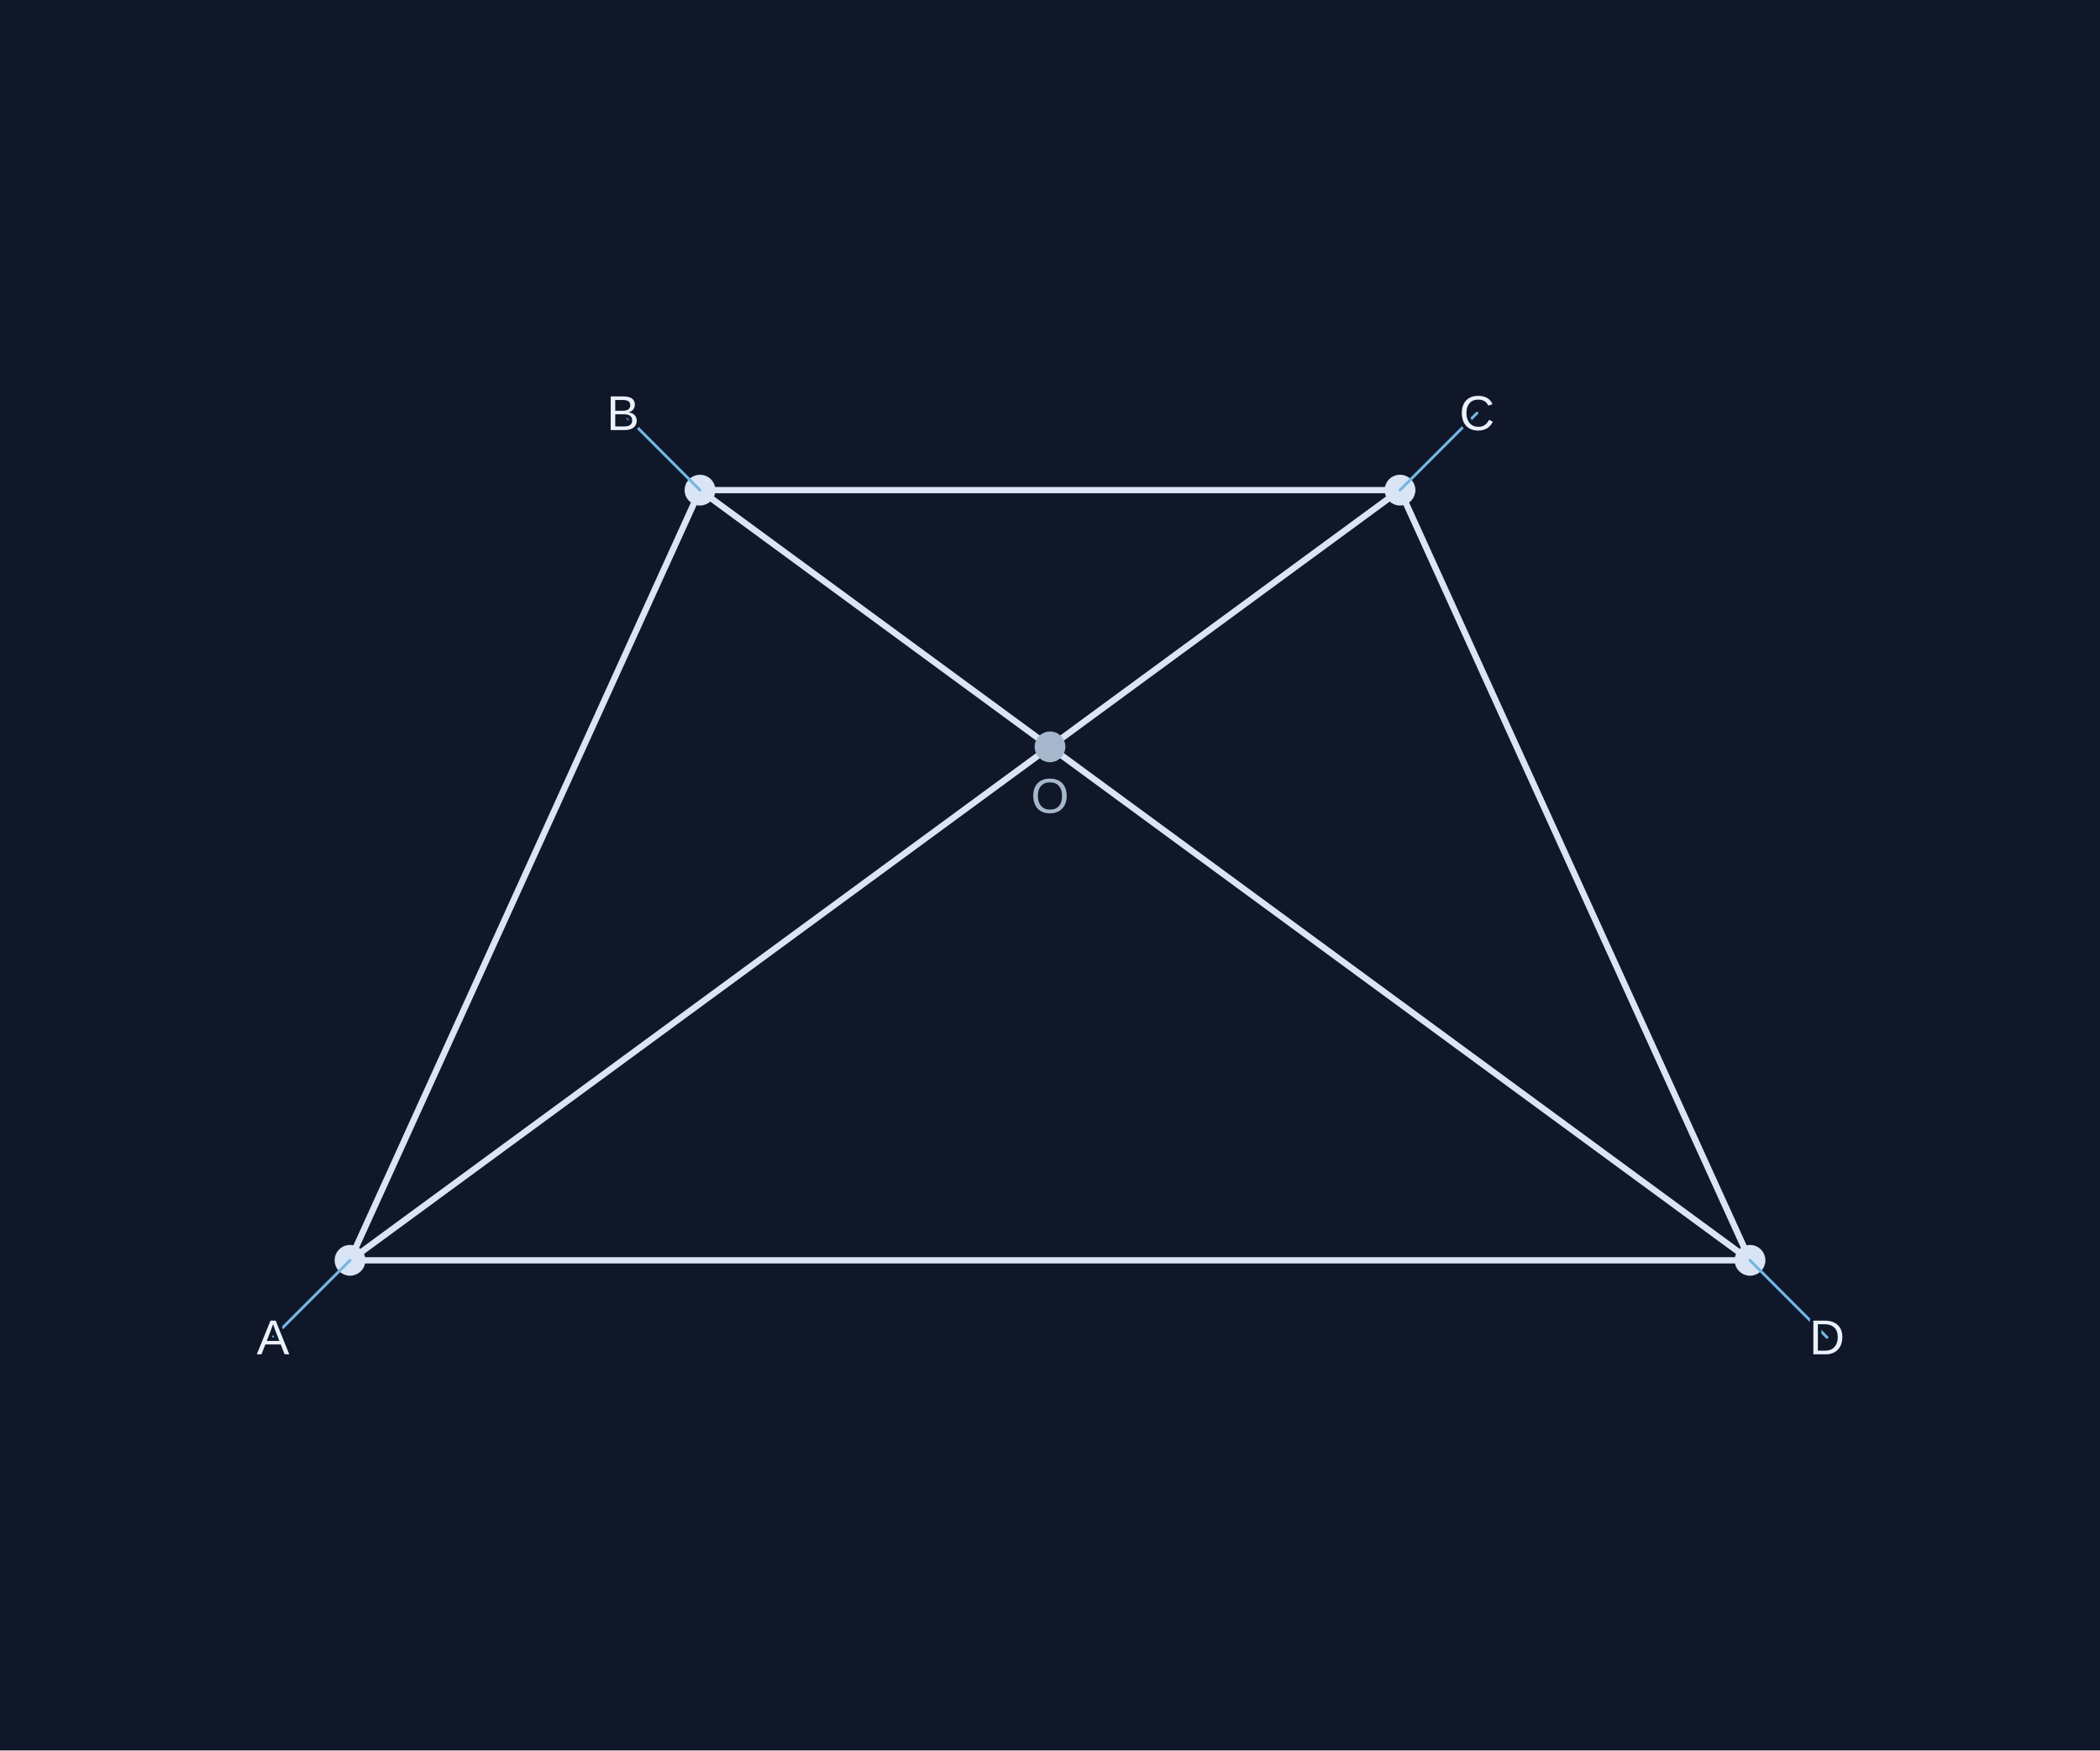
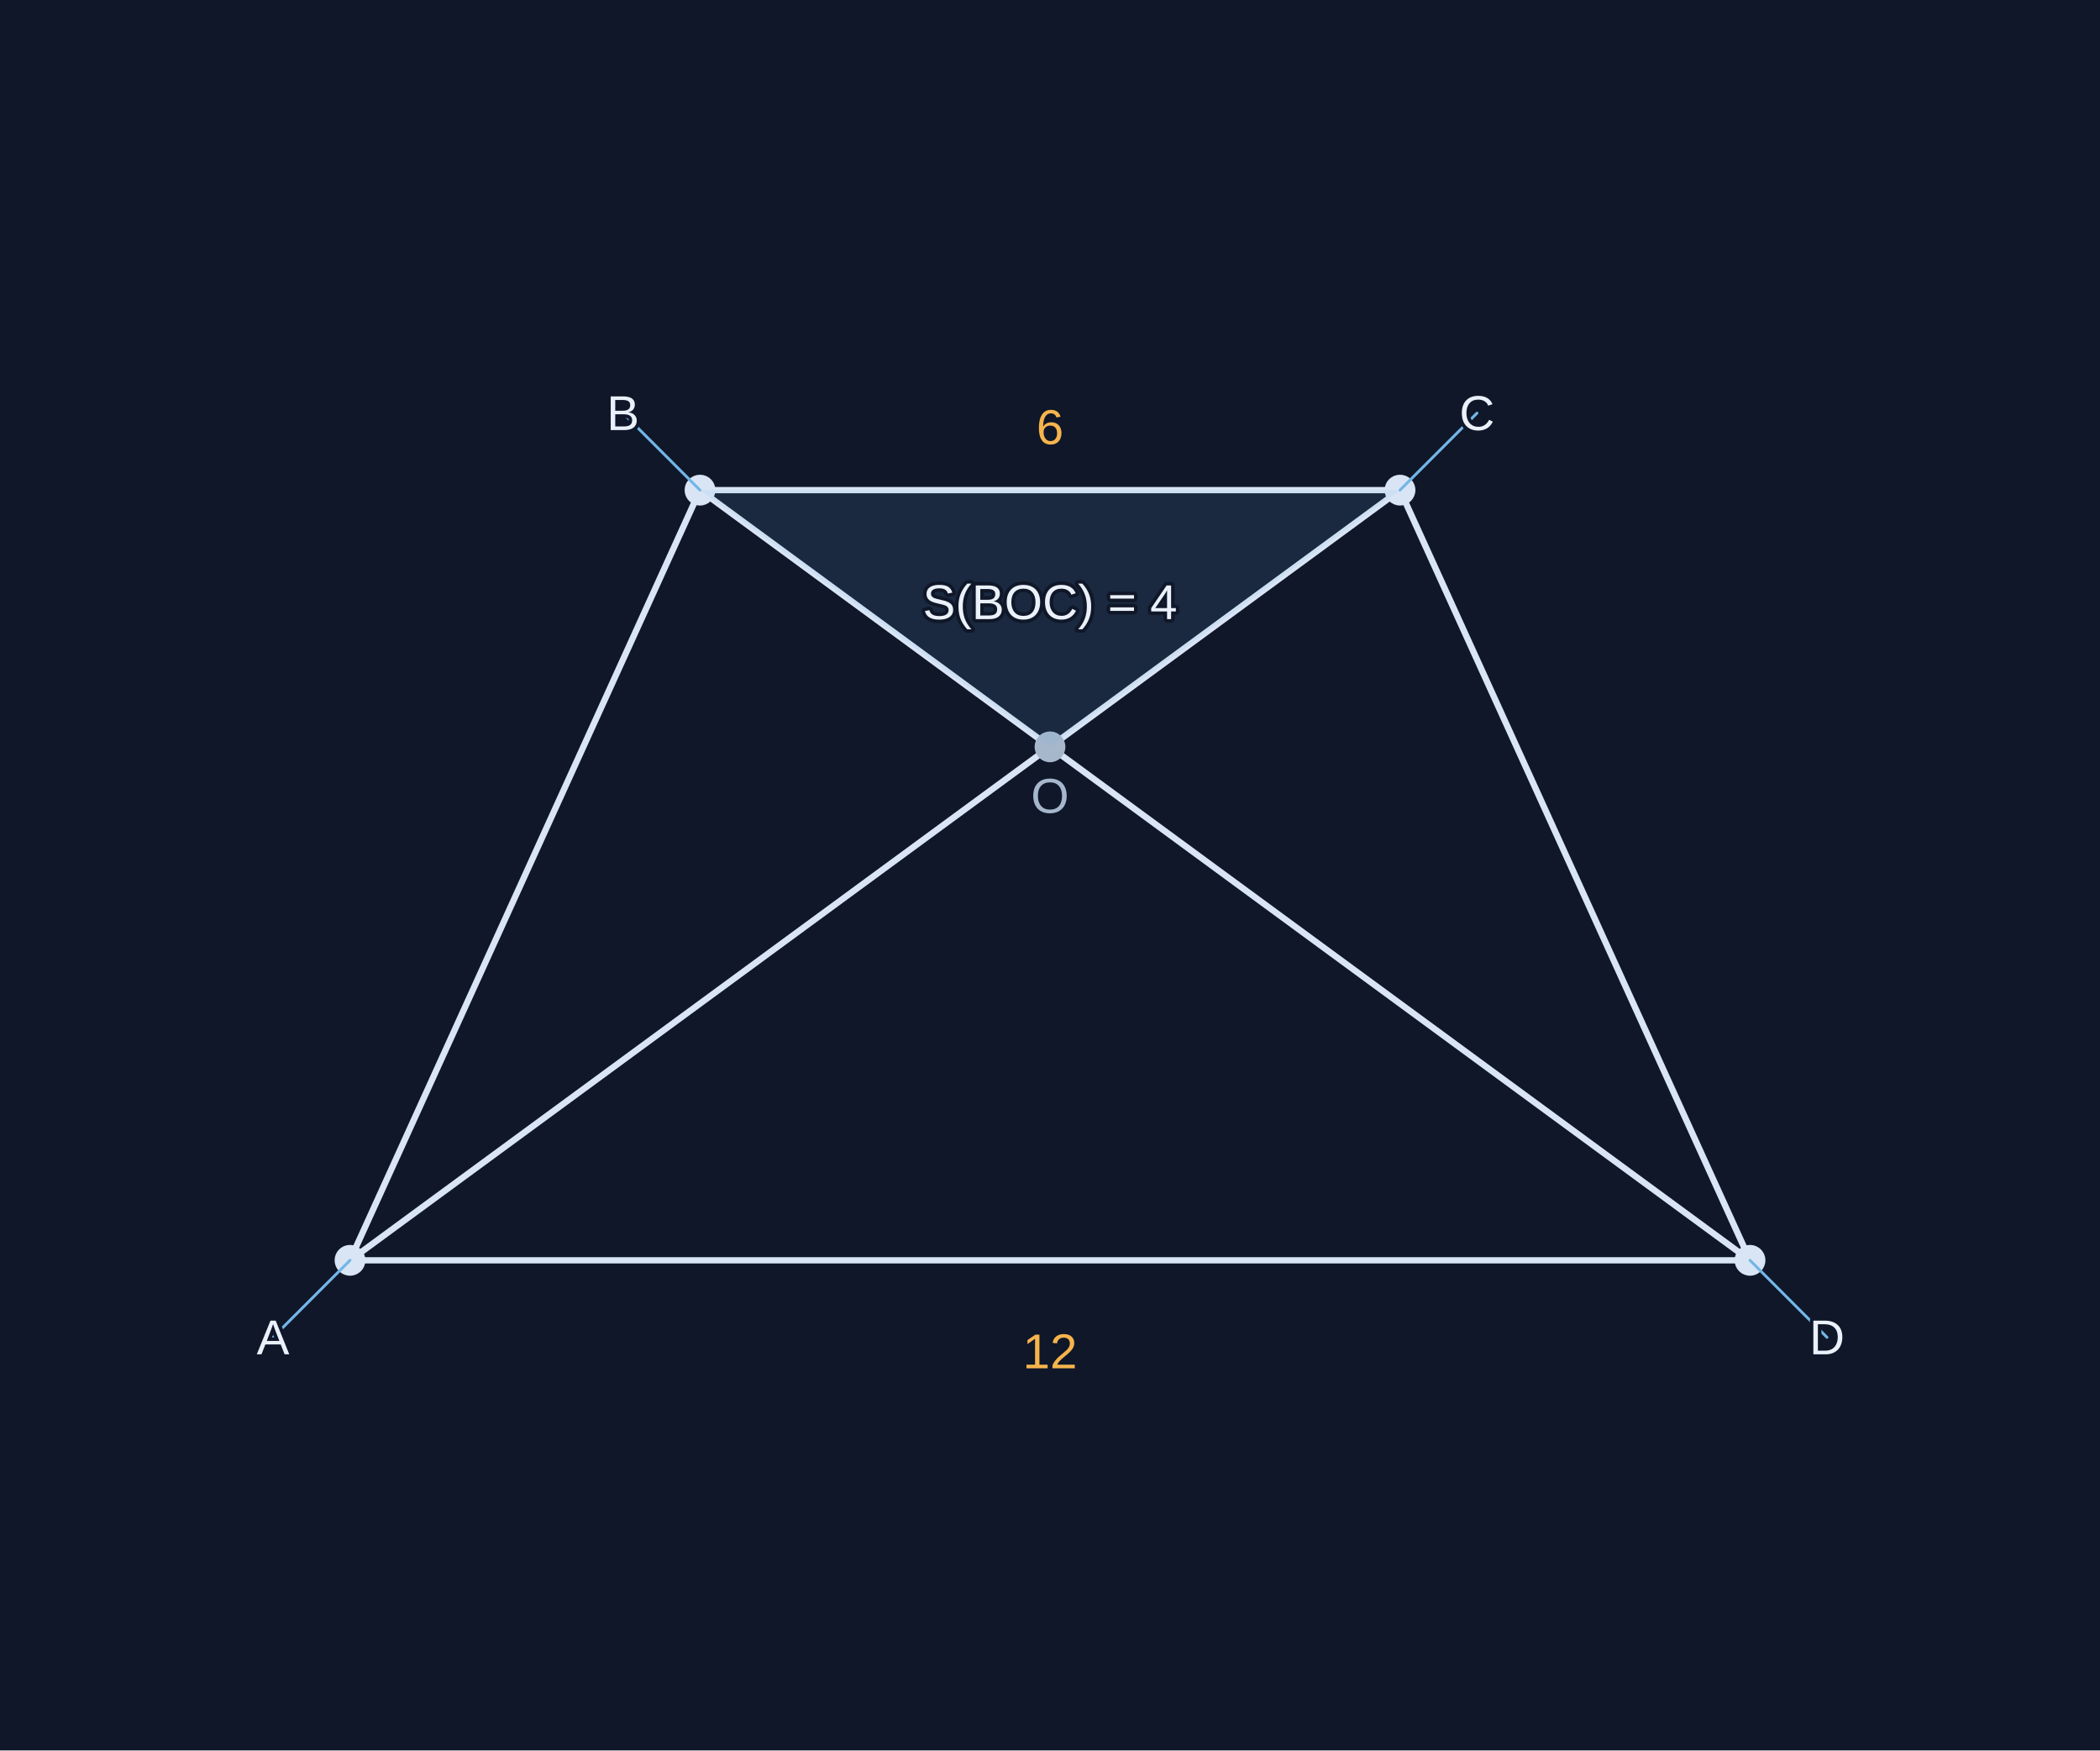
<svg xmlns="http://www.w3.org/2000/svg" width="600" height="500" viewBox="0 0 600 500" style="background-color: #0F1729;">
  <rect x="0" y="0" width="600" height="500" fill="#0F1729" />
  <line x1="100.00" y1="360.00" x2="500.00" y2="360.00" stroke="#D9E5F5" stroke-width="1.8" stroke-linecap="round" />
  <line x1="200.00" y1="140.00" x2="400.00" y2="140.00" stroke="#D9E5F5" stroke-width="1.8" stroke-linecap="round" />
  <line x1="100.00" y1="360.00" x2="200.00" y2="140.00" stroke="#D9E5F5" stroke-width="1.8" stroke-linecap="round" />
  <line x1="400.00" y1="140.00" x2="500.00" y2="360.00" stroke="#D9E5F5" stroke-width="1.8" stroke-linecap="round" />
  <line x1="100.00" y1="360.00" x2="400.00" y2="140.00" stroke="#D9E5F5" stroke-width="1.8" stroke-linecap="round" />
  <line x1="200.00" y1="140.00" x2="500.00" y2="360.00" stroke="#D9E5F5" stroke-width="1.8" stroke-linecap="round" />
  <circle cx="100.00" cy="360.00" r="3.50" stroke="#D9E5F5" stroke-width="1.8" fill="#D9E5F5" />
  <circle cx="500.00" cy="360.00" r="3.50" stroke="#D9E5F5" stroke-width="1.8" fill="#D9E5F5" />
  <circle cx="200.00" cy="140.00" r="3.50" stroke="#D9E5F5" stroke-width="1.8" fill="#D9E5F5" />
  <circle cx="400.00" cy="140.00" r="3.50" stroke="#D9E5F5" stroke-width="1.8" fill="#D9E5F5" />
  <circle cx="300.00" cy="213.33" r="3.50" stroke="#A6B7CC" stroke-width="1.8" fill="#A6B7CC" />
  <line x1="100.00" y1="360.00" x2="78.00" y2="382.00" stroke="#73B6E6" stroke-width="0.8" stroke-linecap="round" />
  <text x="78.00" y="382.00" fill="#EAF1FA" font-family="Arial, Helvetica, sans-serif" font-size="14" text-anchor="middle" dominant-baseline="central" paint-order="stroke fill" stroke="#0F1729" stroke-width="2" stroke-linejoin="round">A</text>
  <line x1="500.00" y1="360.00" x2="522.00" y2="382.00" stroke="#73B6E6" stroke-width="0.8" stroke-linecap="round" />
  <text x="522.00" y="382.00" fill="#EAF1FA" font-family="Arial, Helvetica, sans-serif" font-size="14" text-anchor="middle" dominant-baseline="central" paint-order="stroke fill" stroke="#0F1729" stroke-width="2" stroke-linejoin="round">D</text>
  <line x1="200.00" y1="140.00" x2="178.00" y2="118.00" stroke="#73B6E6" stroke-width="0.8" stroke-linecap="round" />
  <text x="178.00" y="118.00" fill="#EAF1FA" font-family="Arial, Helvetica, sans-serif" font-size="14" text-anchor="middle" dominant-baseline="central" paint-order="stroke fill" stroke="#0F1729" stroke-width="2" stroke-linejoin="round">B</text>
  <line x1="400.00" y1="140.00" x2="422.00" y2="118.00" stroke="#73B6E6" stroke-width="0.8" stroke-linecap="round" />
  <text x="422.00" y="118.00" fill="#EAF1FA" font-family="Arial, Helvetica, sans-serif" font-size="14" text-anchor="middle" dominant-baseline="central" paint-order="stroke fill" stroke="#0F1729" stroke-width="2" stroke-linejoin="round">C</text>
  <text x="300.00" y="227.33" fill="#A6B7CC" font-family="Arial, Helvetica, sans-serif" font-size="14" text-anchor="middle" dominant-baseline="central" paint-order="stroke fill" stroke="#0F1729" stroke-width="2" stroke-linejoin="round">O</text>
+   <polygon points="200.00,140.00 300.00,213.33 400.00,140.00" fill="#73B6E6" fill-opacity="0.12" />
+   <text x="300.00" y="172.00" fill="#EAF1FA" font-family="Arial, Helvetica, sans-serif" font-size="14" text-anchor="middle" dominant-baseline="central" paint-order="stroke fill" stroke="#0F1729" stroke-width="2" stroke-linejoin="round">S(BOC) = 4</text>
+   <text x="300.00" y="386.00" fill="#F6B44C" font-family="Arial, Helvetica, sans-serif" font-size="14" text-anchor="middle" dominant-baseline="central" paint-order="stroke fill" stroke="#0F1729" stroke-width="2" stroke-linejoin="round">12</text>
+   <text x="300.00" y="122.00" fill="#F6B44C" font-family="Arial, Helvetica, sans-serif" font-size="14" text-anchor="middle" dominant-baseline="central" paint-order="stroke fill" stroke="#0F1729" stroke-width="2" stroke-linejoin="round">6</text>
</svg>
